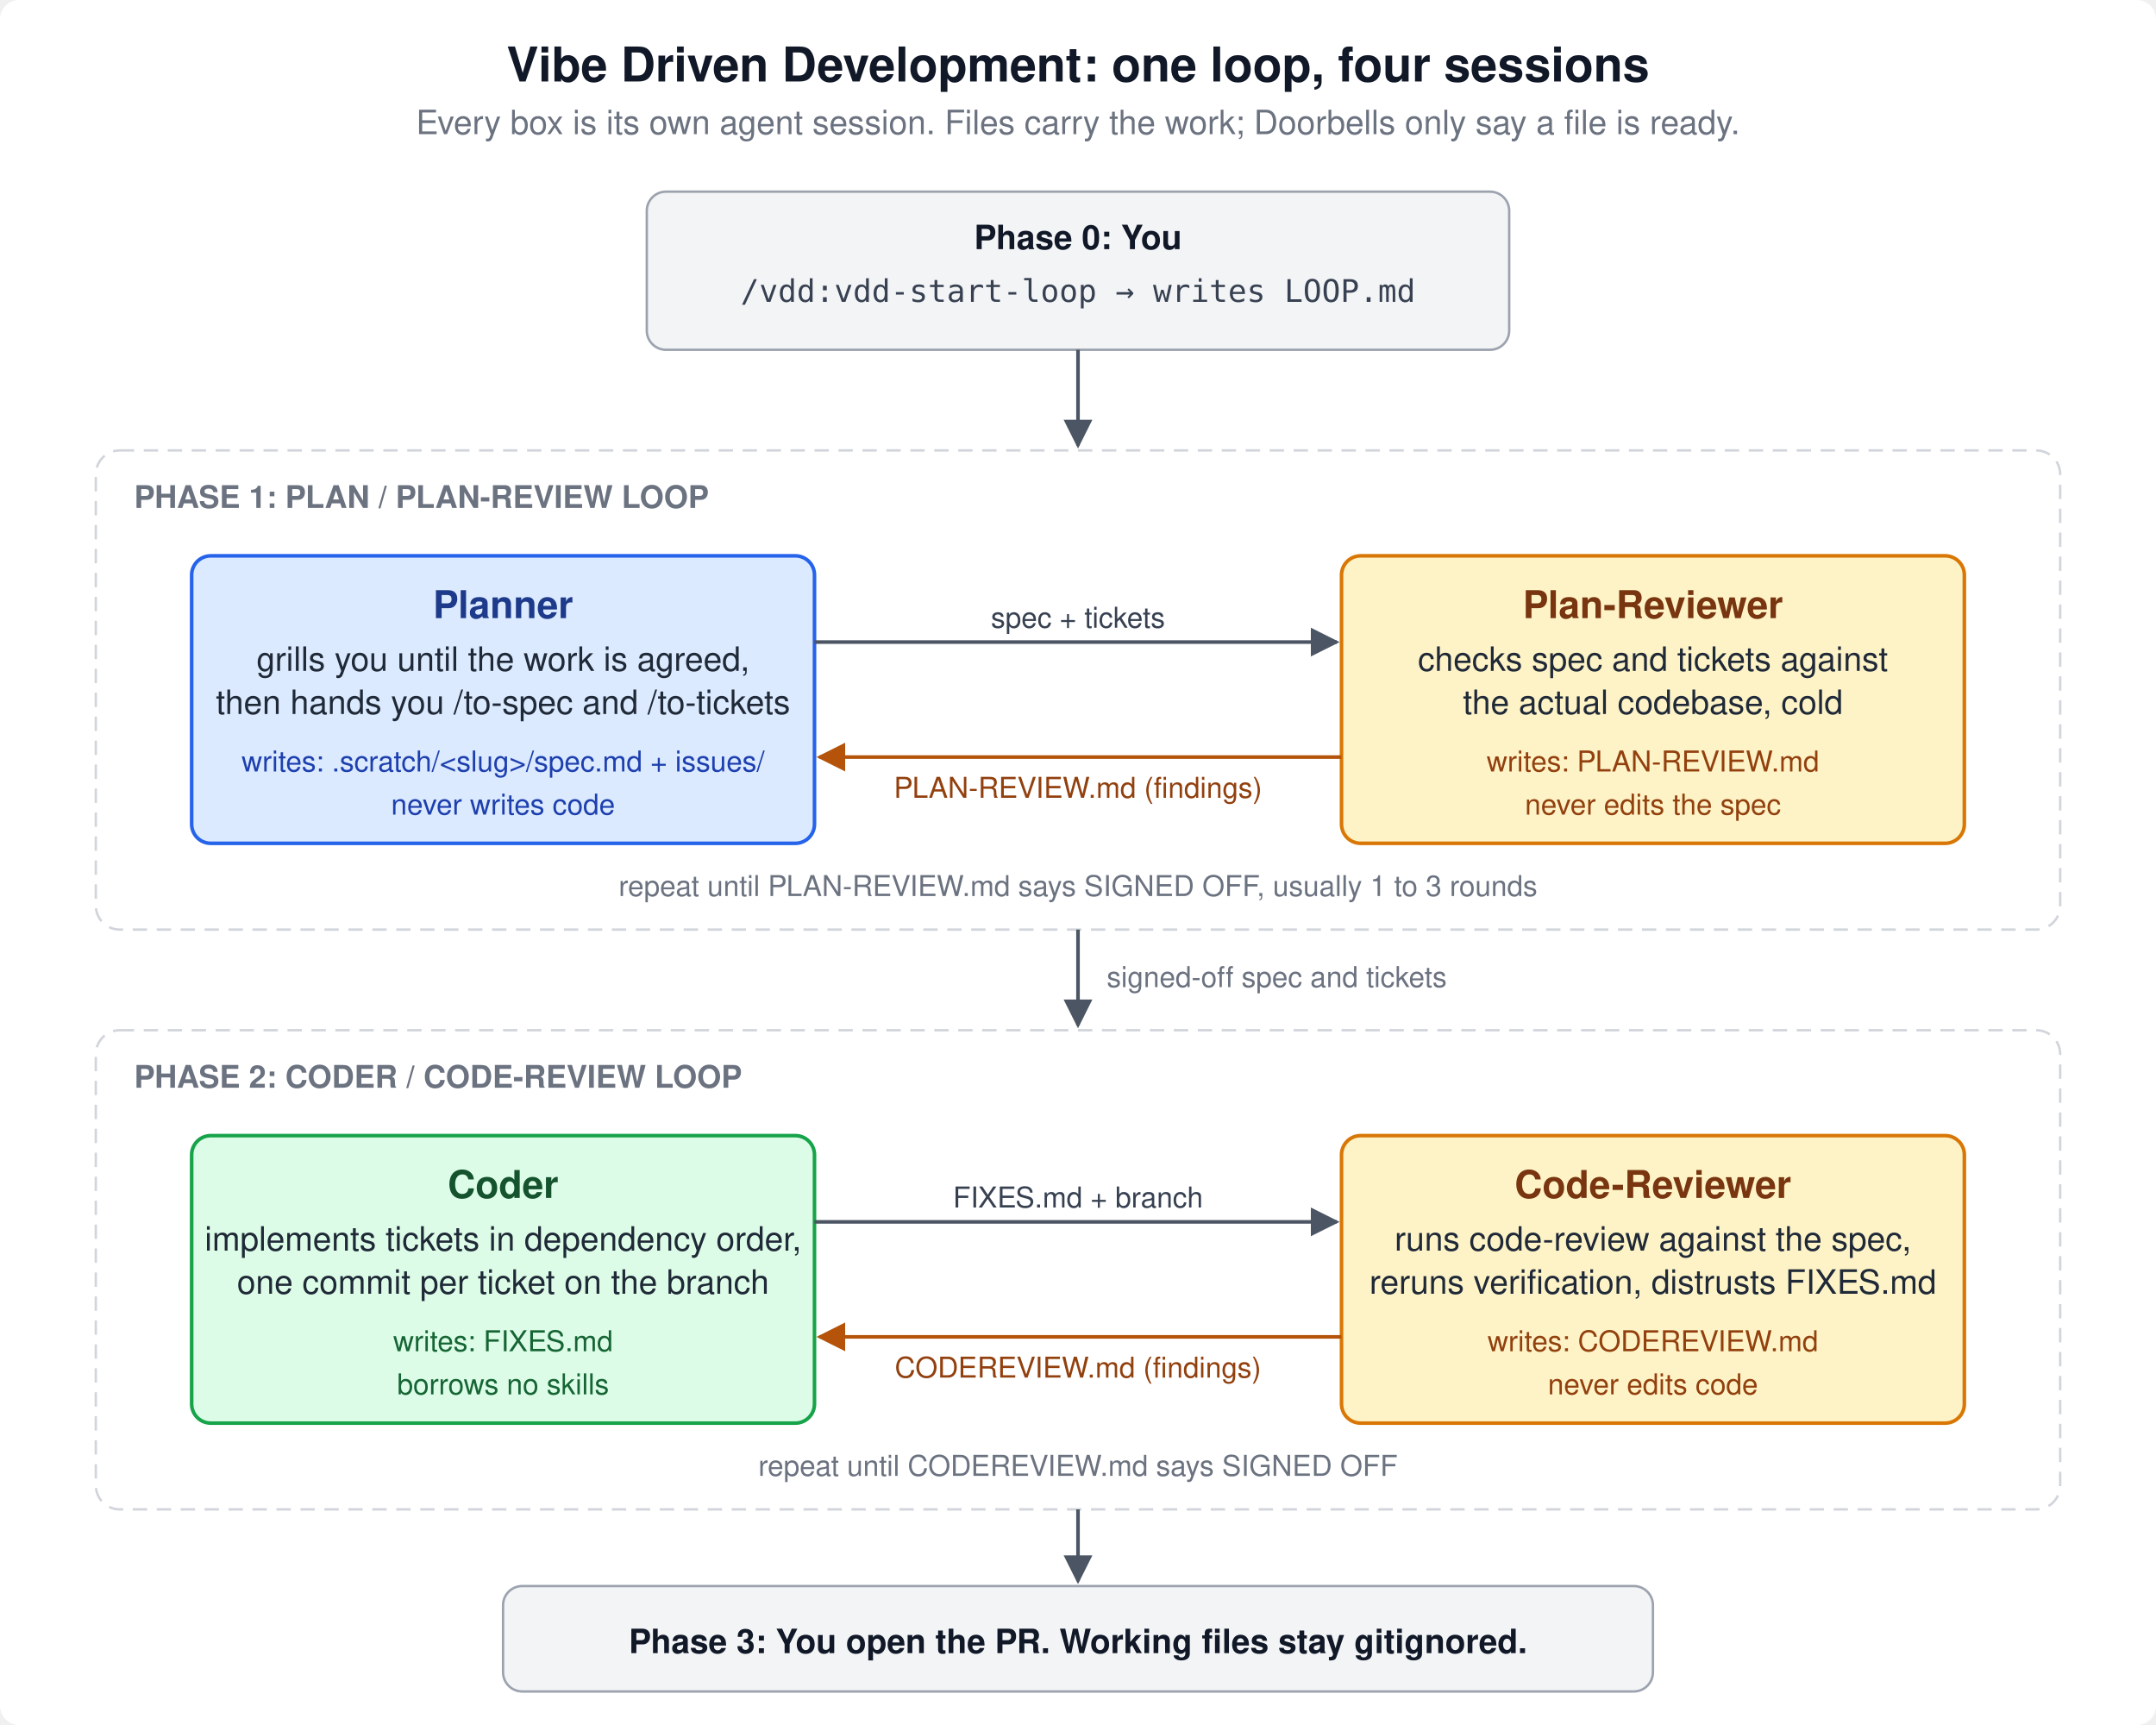
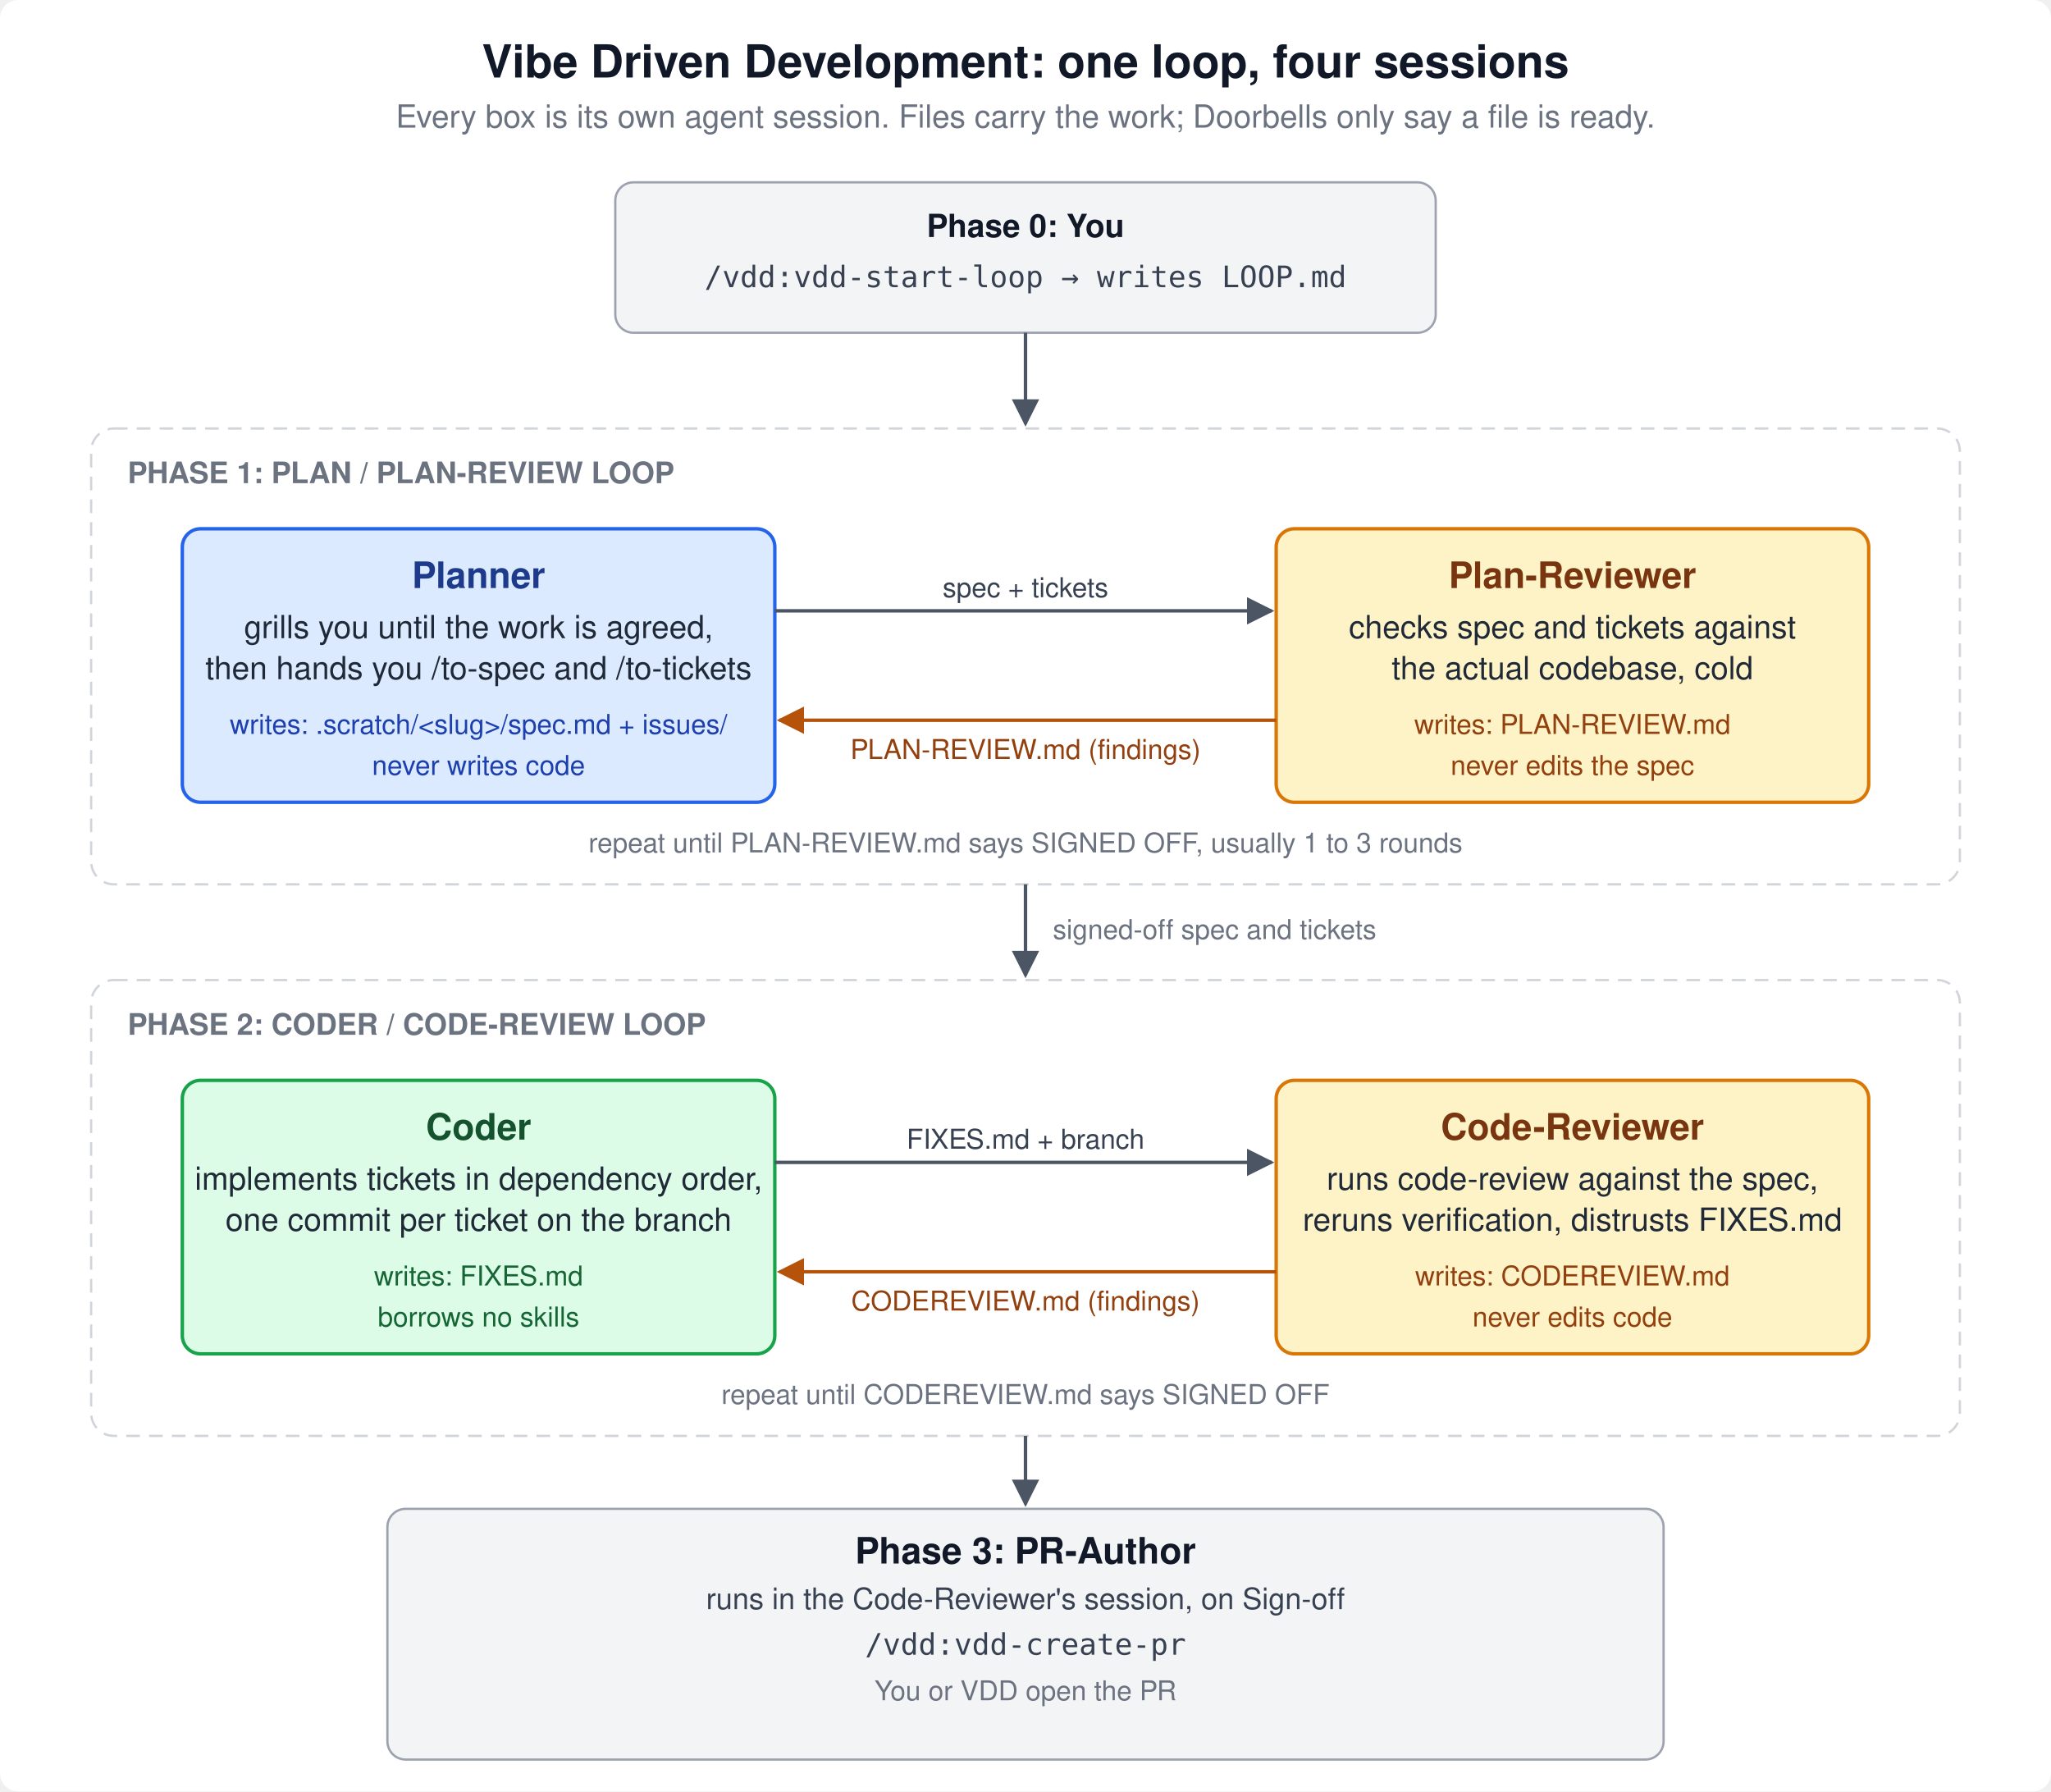
- <svg xmlns="http://www.w3.org/2000/svg" width="900" height="720" viewBox="0 0 900 720" font-family="-apple-system, BlinkMacSystemFont, 'Segoe UI', Helvetica, Arial, sans-serif" font-size="14">
+ <svg xmlns="http://www.w3.org/2000/svg" width="900" height="786" viewBox="0 0 900 786" font-family="-apple-system, BlinkMacSystemFont, 'Segoe UI', Helvetica, Arial, sans-serif" font-size="14">
  <defs>
    <marker id="arrow" viewBox="0 0 10 10" refX="9" refY="5" markerWidth="8" markerHeight="8" orient="auto-start-reverse">
      <path d="M 0 0 L 10 5 L 0 10 z" fill="#4b5563" />
    </marker>
    <marker id="arrow-accent" viewBox="0 0 10 10" refX="9" refY="5" markerWidth="8" markerHeight="8" orient="auto-start-reverse">
      <path d="M 0 0 L 10 5 L 0 10 z" fill="#b45309" />
    </marker>
  </defs>
-   <rect width="900" height="720" fill="#ffffff" rx="8" />
+   <rect width="900" height="786" fill="#ffffff" rx="8" />
  <text x="450" y="34" text-anchor="middle" font-size="20" font-weight="600" fill="#111827">Vibe Driven Development: one loop, four sessions</text>
  <text x="450" y="56" text-anchor="middle" fill="#6b7280">Every box is its own agent session. Files carry the work; Doorbells only say a file is ready.</text>
  <rect x="270" y="80" width="360" height="66" rx="8" fill="#f3f4f6" stroke="#9ca3af" />
  <text x="450" y="104" text-anchor="middle" font-weight="600" fill="#111827">Phase 0: You</text>
  <text x="450" y="126" text-anchor="middle" fill="#374151" font-family="ui-monospace, SFMono-Regular, Menlo, monospace" font-size="13">/vdd:vdd-start-loop  →  writes LOOP.md</text>
  <line x1="450" y1="146" x2="450" y2="186" stroke="#4b5563" stroke-width="1.5" marker-end="url(#arrow)" />
  <rect x="40" y="188" width="820" height="200" rx="10" fill="none" stroke="#d1d5db" stroke-dasharray="6 4" />
  <text x="56" y="212" font-weight="600" fill="#6b7280" font-size="13">PHASE 1: PLAN / PLAN-REVIEW LOOP</text>
  <rect x="80" y="232" width="260" height="120" rx="8" fill="#dbeafe" stroke="#2563eb" stroke-width="1.5" />
  <text x="210" y="258" text-anchor="middle" font-weight="600" font-size="16" fill="#1e3a8a">Planner</text>
  <text x="210" y="280" text-anchor="middle" fill="#1f2937">grills you until the work is agreed,</text>
  <text x="210" y="298" text-anchor="middle" fill="#1f2937">then hands you /to-spec and /to-tickets</text>
  <text x="210" y="322" text-anchor="middle" fill="#1e40af" font-size="12">writes: .scratch/&lt;slug&gt;/spec.md + issues/</text>
  <text x="210" y="340" text-anchor="middle" fill="#1e40af" font-size="12">never writes code</text>
  <rect x="560" y="232" width="260" height="120" rx="8" fill="#fef3c7" stroke="#d97706" stroke-width="1.5" />
  <text x="690" y="258" text-anchor="middle" font-weight="600" font-size="16" fill="#78350f">Plan-Reviewer</text>
  <text x="690" y="280" text-anchor="middle" fill="#1f2937">checks spec and tickets against</text>
  <text x="690" y="298" text-anchor="middle" fill="#1f2937">the actual codebase, cold</text>
  <text x="690" y="322" text-anchor="middle" fill="#92400e" font-size="12">writes: PLAN-REVIEW.md</text>
  <text x="690" y="340" text-anchor="middle" fill="#92400e" font-size="12">never edits the spec</text>
  <path d="M 340 268 L 558 268" stroke="#4b5563" stroke-width="1.5" fill="none" marker-end="url(#arrow)" />
  <text x="450" y="262" text-anchor="middle" fill="#374151" font-size="12">spec + tickets</text>
  <path d="M 560 316 L 342 316" stroke="#b45309" stroke-width="1.5" fill="none" marker-end="url(#arrow-accent)" />
  <text x="450" y="333" text-anchor="middle" fill="#92400e" font-size="12">PLAN-REVIEW.md (findings)</text>
  <text x="450" y="374" text-anchor="middle" fill="#6b7280" font-size="12">repeat until PLAN-REVIEW.md says SIGNED OFF, usually 1 to 3 rounds</text>
  <line x1="450" y1="388" x2="450" y2="428" stroke="#4b5563" stroke-width="1.5" marker-end="url(#arrow)" />
  <text x="462" y="412" fill="#6b7280" font-size="12">signed-off spec and tickets</text>
  <rect x="40" y="430" width="820" height="200" rx="10" fill="none" stroke="#d1d5db" stroke-dasharray="6 4" />
  <text x="56" y="454" font-weight="600" fill="#6b7280" font-size="13">PHASE 2: CODER / CODE-REVIEW LOOP</text>
  <rect x="80" y="474" width="260" height="120" rx="8" fill="#dcfce7" stroke="#16a34a" stroke-width="1.5" />
  <text x="210" y="500" text-anchor="middle" font-weight="600" font-size="16" fill="#14532d">Coder</text>
  <text x="210" y="522" text-anchor="middle" fill="#1f2937">implements tickets in dependency order,</text>
  <text x="210" y="540" text-anchor="middle" fill="#1f2937">one commit per ticket on the branch</text>
  <text x="210" y="564" text-anchor="middle" fill="#166534" font-size="12">writes: FIXES.md</text>
  <text x="210" y="582" text-anchor="middle" fill="#166534" font-size="12">borrows no skills</text>
  <rect x="560" y="474" width="260" height="120" rx="8" fill="#fef3c7" stroke="#d97706" stroke-width="1.5" />
  <text x="690" y="500" text-anchor="middle" font-weight="600" font-size="16" fill="#78350f">Code-Reviewer</text>
  <text x="690" y="522" text-anchor="middle" fill="#1f2937">runs code-review against the spec,</text>
  <text x="690" y="540" text-anchor="middle" fill="#1f2937">reruns verification, distrusts FIXES.md</text>
  <text x="690" y="564" text-anchor="middle" fill="#92400e" font-size="12">writes: CODEREVIEW.md</text>
  <text x="690" y="582" text-anchor="middle" fill="#92400e" font-size="12">never edits code</text>
  <path d="M 340 510 L 558 510" stroke="#4b5563" stroke-width="1.5" fill="none" marker-end="url(#arrow)" />
  <text x="450" y="504" text-anchor="middle" fill="#374151" font-size="12">FIXES.md + branch</text>
  <path d="M 560 558 L 342 558" stroke="#b45309" stroke-width="1.5" fill="none" marker-end="url(#arrow-accent)" />
  <text x="450" y="575" text-anchor="middle" fill="#92400e" font-size="12">CODEREVIEW.md (findings)</text>
  <text x="450" y="616" text-anchor="middle" fill="#6b7280" font-size="12">repeat until CODEREVIEW.md says SIGNED OFF</text>
  <line x1="450" y1="630" x2="450" y2="660" stroke="#4b5563" stroke-width="1.5" marker-end="url(#arrow)" />
-   <rect x="210" y="662" width="480" height="44" rx="8" fill="#f3f4f6" stroke="#9ca3af" />
-   <text x="450" y="690" text-anchor="middle" font-weight="600" fill="#111827">Phase 3: You open the PR. Working files stay gitignored.</text>
+   <rect x="170" y="662" width="560" height="110" rx="8" fill="#f3f4f6" stroke="#9ca3af" />
+   <text x="450" y="686" text-anchor="middle" font-weight="600" font-size="16" fill="#111827">Phase 3: PR-Author</text>
+   <text x="450" y="706" text-anchor="middle" fill="#374151" font-size="13">runs in the Code-Reviewer's session, on Sign-off</text>
+   <text x="450" y="726" text-anchor="middle" fill="#374151" font-family="ui-monospace, SFMono-Regular, Menlo, monospace" font-size="13">/vdd:vdd-create-pr</text>
+   <text x="450" y="746" text-anchor="middle" fill="#6b7280" font-size="12">You or VDD open the PR</text>
</svg>
